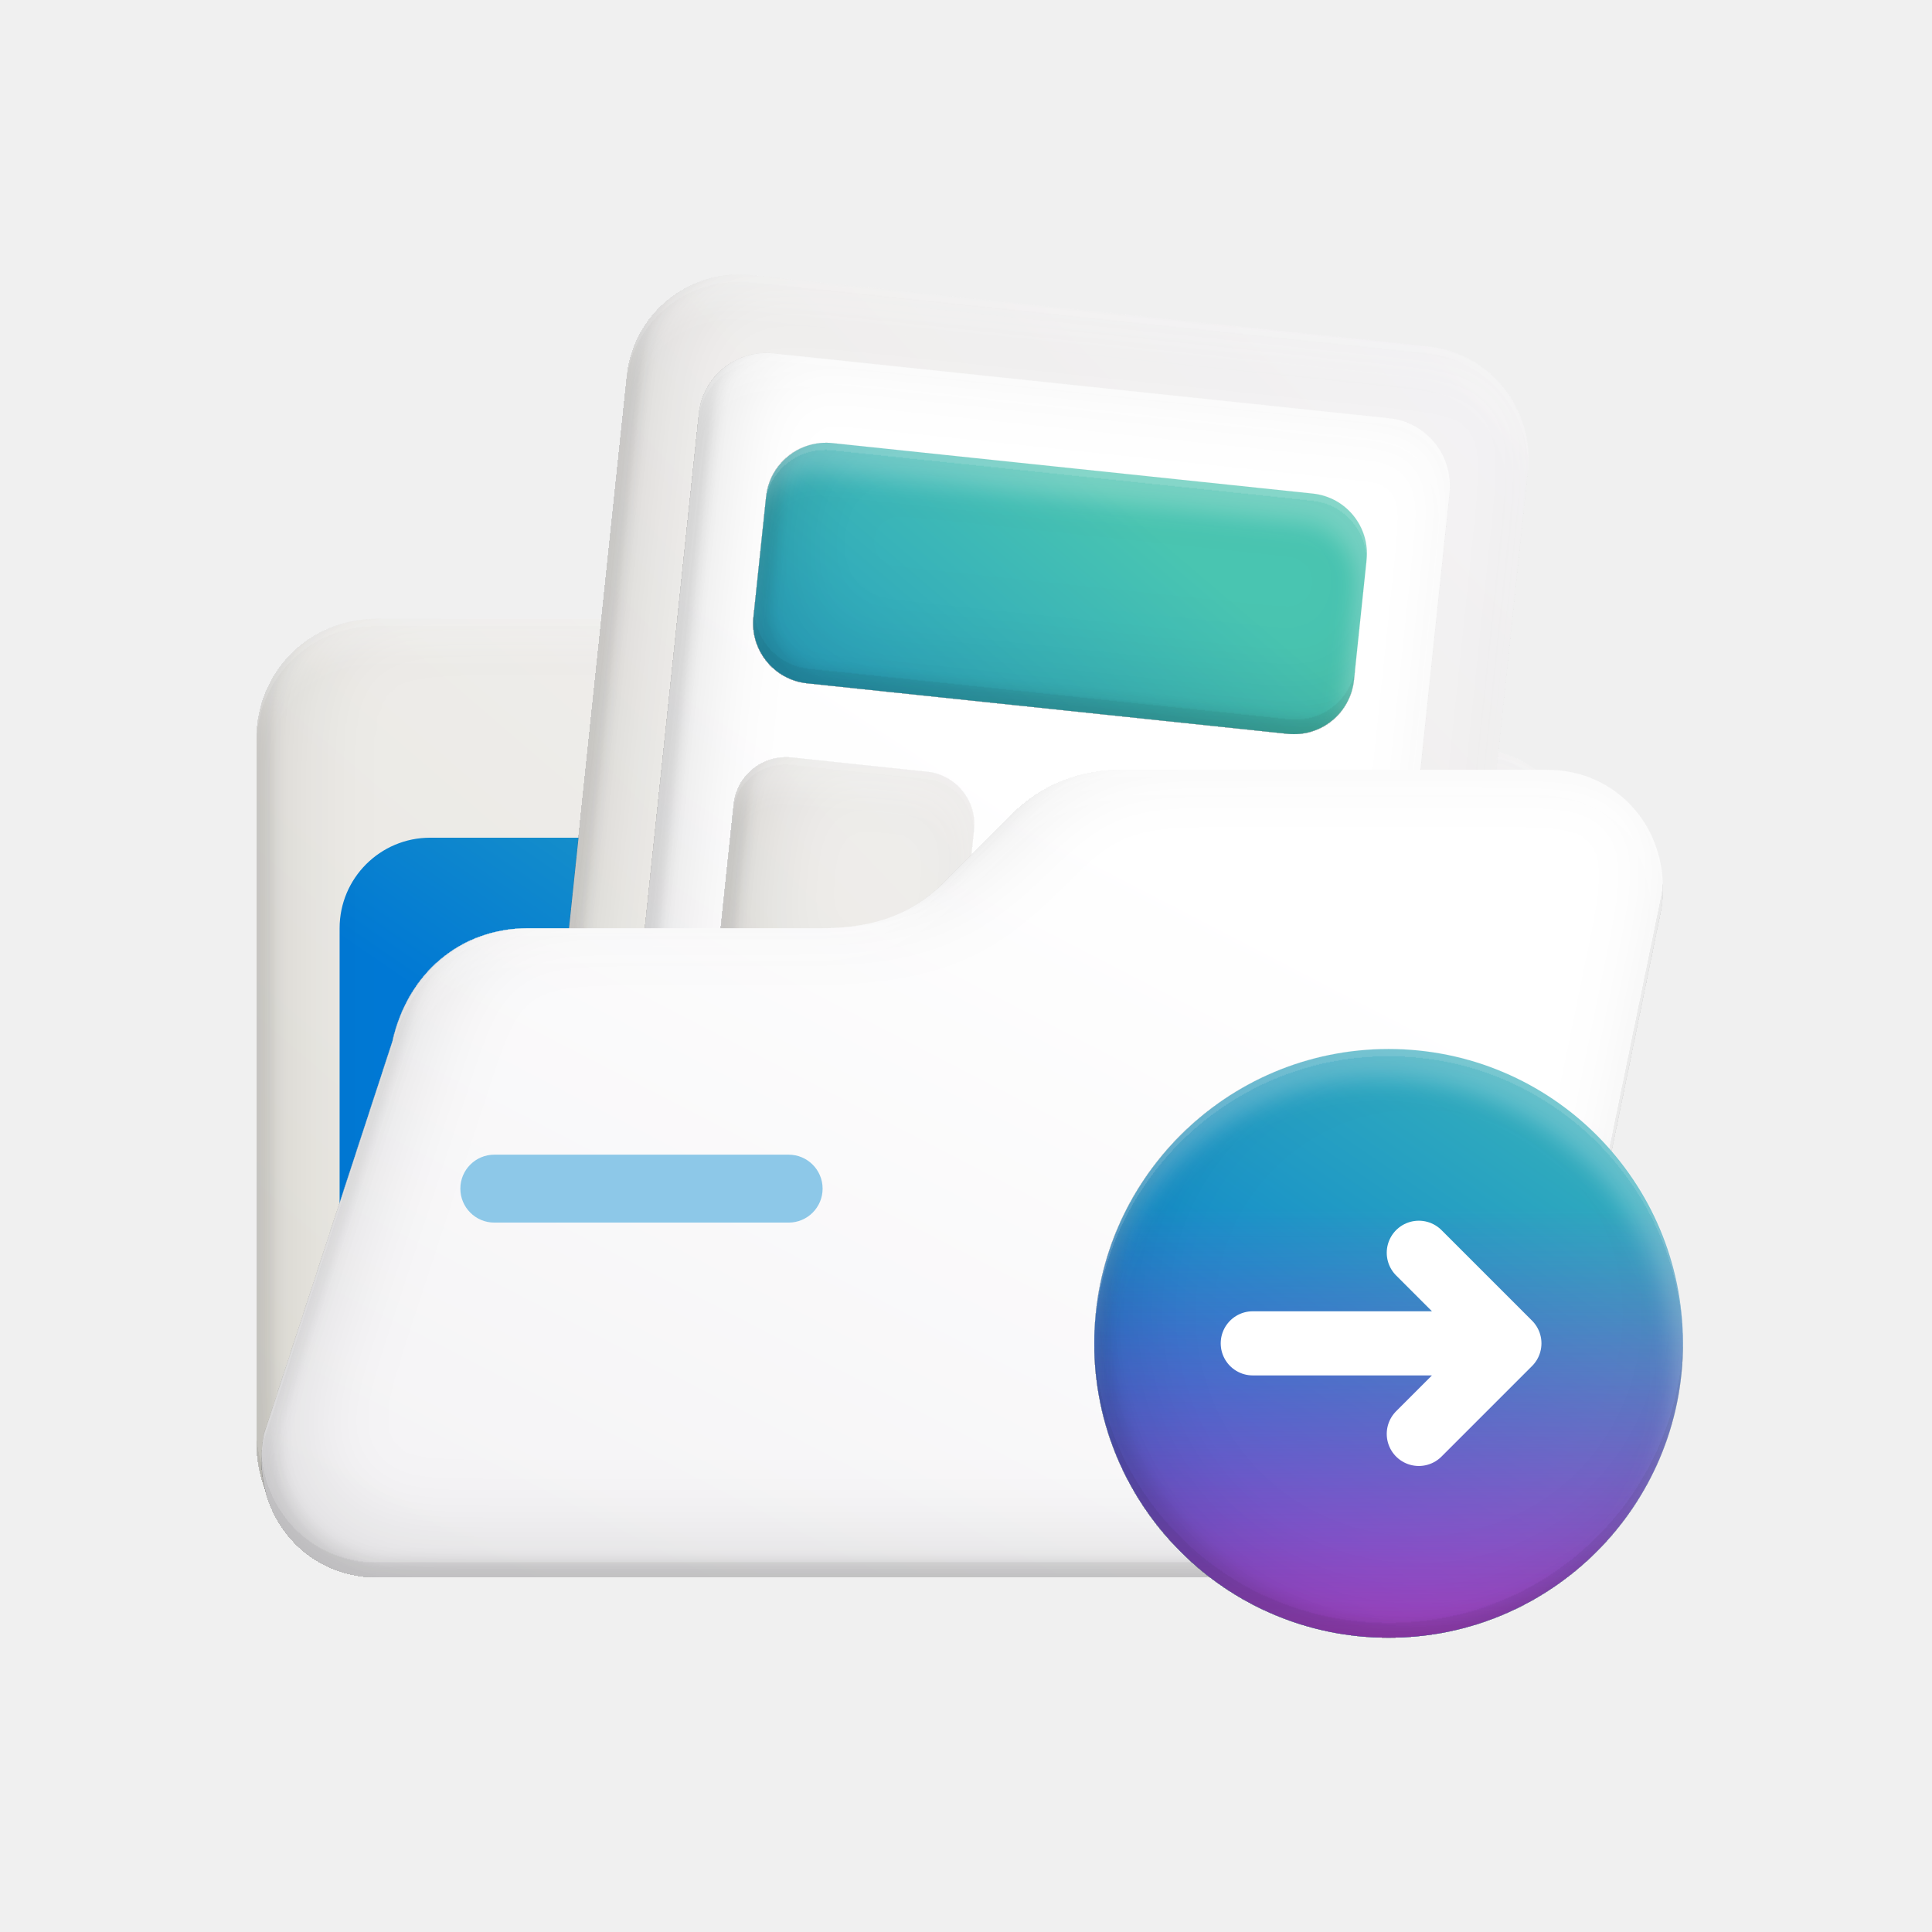
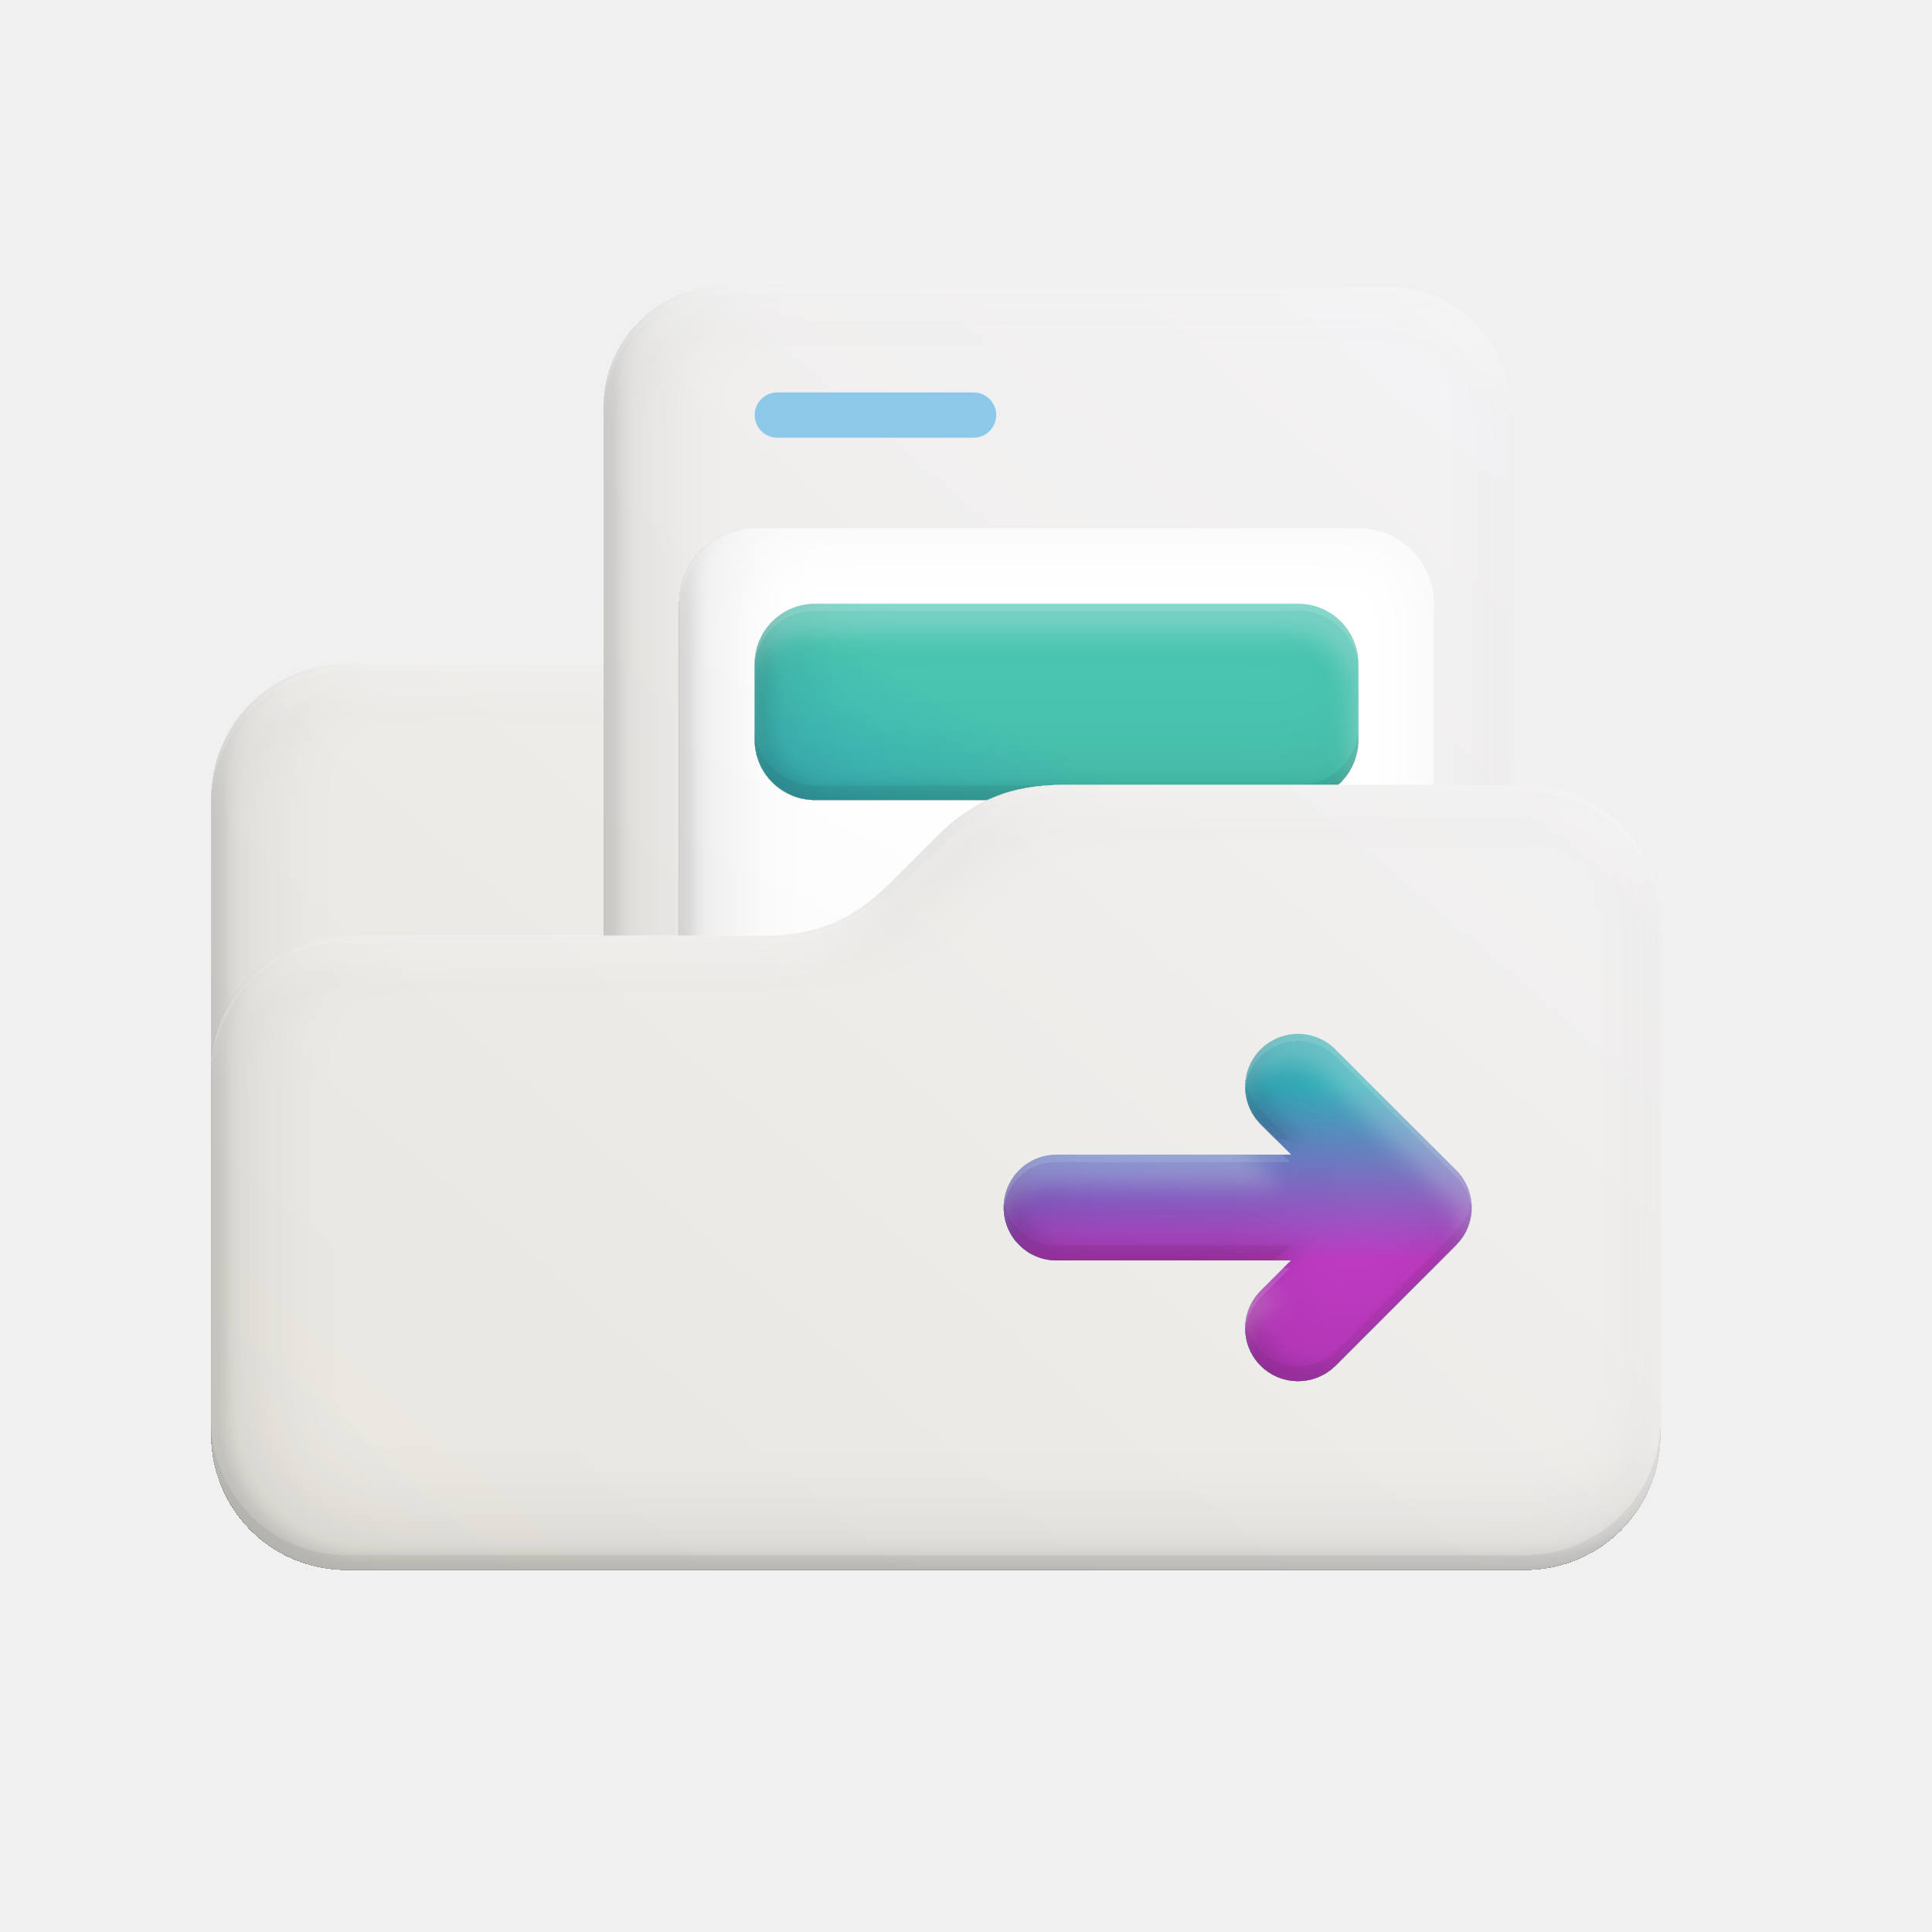
<svg xmlns="http://www.w3.org/2000/svg" width="512" height="512" viewBox="0 0 512 512" fill="none" role="img" aria-labelledby="open-title open-description">
  <defs>
-     <linearGradient id="open-neutral" x1="406" y1="96" x2="122" y2="426" gradientUnits="userSpaceOnUse">
+     <linearGradient id="open-neutral" data-art-material="shell" x1="406" y1="96" x2="122" y2="426" gradientUnits="userSpaceOnUse">
      <stop stop-color="#F4F3F5" />
      <stop offset="1" stop-color="#E8E6DF" />
    </linearGradient>
-     <linearGradient id="open-highlight" x1="330" y1="238" x2="212" y2="466" gradientUnits="userSpaceOnUse">
+     <linearGradient id="open-highlight" data-art-material="recess" x1="330" y1="238" x2="212" y2="466" gradientUnits="userSpaceOnUse">
      <stop stop-color="white" />
      <stop offset="1" stop-color="#F4F3F5" />
    </linearGradient>
-     <linearGradient id="open-azure" x1="560" y1="110" x2="330" y2="446" gradientUnits="userSpaceOnUse">
+     <linearGradient id="open-azure" data-art-material="accent" x1="412" y1="96" x2="260" y2="416" gradientUnits="userSpaceOnUse">
      <stop offset="0.421" stop-color="#49C5B1" />
      <stop offset="0.934" stop-color="#0078D4" />
    </linearGradient>
-     <linearGradient id="open-violet" x1="352" y1="584" x2="352" y2="320" gradientUnits="userSpaceOnUse">
+     <linearGradient id="open-violet" data-art-material="accent-shade" x1="352" y1="380" x2="352" y2="288" gradientUnits="userSpaceOnUse">
      <stop offset="0.499" stop-color="#C03BC4" />
      <stop offset="1" stop-color="#C03BC4" stop-opacity="0" />
    </linearGradient>
-     <filter id="open-bevel" x="-15%" y="-15%" width="130%" height="130%" color-interpolation-filters="sRGB">
+     <filter id="open-bevel" x="-30%" y="-30%" width="160%" height="160%" color-interpolation-filters="sRGB">
      <feFlood flood-opacity="0" result="BackgroundImageFix" />
      <feBlend mode="normal" in="SourceGraphic" in2="BackgroundImageFix" result="shape" />
      <feColorMatrix in="SourceAlpha" type="matrix" values="0 0 0 0 0 0 0 0 0 0 0 0 0 0 0 0 0 0 127 0" result="hardAlpha" />
      <feOffset dx="4" dy="-4" />
      <feGaussianBlur stdDeviation="2" />
      <feComposite in2="hardAlpha" operator="arithmetic" k2="-1" k3="1" />
      <feColorMatrix type="matrix" values="0 0 0 0 0 0 0 0 0 0 0 0 0 0 0 0 0 0 0.1 0" />
      <feBlend mode="multiply" in2="shape" result="edge" />
      <feColorMatrix in="SourceAlpha" type="matrix" values="0 0 0 0 0 0 0 0 0 0 0 0 0 0 0 0 0 0 127 0" result="hardAlpha" />
      <feOffset dx="8" dy="-8" />
      <feGaussianBlur stdDeviation="12" />
      <feComposite in2="hardAlpha" operator="arithmetic" k2="-1" k3="1" />
      <feColorMatrix type="matrix" values="0 0 0 0 0 0 0 0 0 0 0 0 0 0 0 0 0 0 0.1 0" />
      <feBlend mode="multiply" in2="edge" result="depth" />
      <feColorMatrix in="SourceAlpha" type="matrix" values="0 0 0 0 0 0 0 0 0 0 0 0 0 0 0 0 0 0 127 0" result="hardAlpha" />
      <feOffset dx="-2" dy="8" />
      <feGaussianBlur stdDeviation="3" />
      <feComposite in2="hardAlpha" operator="arithmetic" k2="-1" k3="1" />
      <feColorMatrix type="matrix" values="0 0 0 0 1 0 0 0 0 1 0 0 0 0 1 0 0 0 0.25 0" />
      <feBlend mode="normal" in2="depth" result="highlight" />
      <feColorMatrix in="SourceAlpha" type="matrix" values="0 0 0 0 0 0 0 0 0 0 0 0 0 0 0 0 0 0 127 0" result="hardAlpha" />
      <feOffset dy="-4" />
      <feComposite in2="hardAlpha" operator="arithmetic" k2="-1" k3="1" />
      <feColorMatrix type="matrix" values="0 0 0 0 0 0 0 0 0 0 0 0 0 0 0 0 0 0 0.05 0" />
      <feBlend mode="normal" in2="highlight" result="lower-edge" />
      <feColorMatrix in="SourceAlpha" type="matrix" values="0 0 0 0 0 0 0 0 0 0 0 0 0 0 0 0 0 0 127 0" result="hardAlpha" />
      <feOffset dy="2" />
      <feComposite in2="hardAlpha" operator="arithmetic" k2="-1" k3="1" />
      <feColorMatrix type="matrix" values="0 0 0 0 1 0 0 0 0 1 0 0 0 0 1 0 0 0 0.12 0" />
      <feBlend mode="normal" in2="lower-edge" />
    </filter>
  </defs>
  <g id="folder-back" filter="url(#open-bevel)">
-     <path d="M68 196C68 178 82 164 100 164H170C183 164 191 168 200 178L220 198H388C406 198 420 212 420 230V382C420 402 404 418 384 418H104C84 418 68 402 68 382Z" fill="url(#open-neutral)" />
-     <rect x="90" y="222" width="308" height="170" rx="24" fill="url(#open-azure)" />
+     <path d="M56 212C56 192 72 176 92 176H156C170 176 180 180 190 190L210 208H404C424 208 440 224 440 244V380C440 400 424 416 404 416H92C72 416 56 400 56 380Z" fill="url(#open-neutral)" />
  </g>
-   <g id="existing-app" transform="rotate(6 278 222)">
-     <rect x="154" y="82" width="240" height="274" rx="30" fill="url(#open-neutral)" filter="url(#open-bevel)" />
-     <rect x="174" y="102" width="200" height="234" rx="18" fill="url(#open-highlight)" filter="url(#open-bevel)" />
-     <rect x="194" y="124" width="160" height="64" rx="16" fill="url(#open-azure)" filter="url(#open-bevel)" />
-     <rect x="194" y="208" width="64" height="76" rx="14" fill="url(#open-neutral)" filter="url(#open-bevel)" />
-     <rect x="278" y="208" width="76" height="76" rx="14" fill="url(#open-neutral)" filter="url(#open-bevel)" />
+   <g id="existing-app">
+     <rect x="160" y="76" width="240" height="252" rx="32" fill="url(#open-neutral)" filter="url(#open-bevel)" />
+     <rect x="180" y="140" width="200" height="168" rx="20" fill="url(#open-highlight)" filter="url(#open-bevel)" />
+     <rect x="200" y="104" width="64" height="12" rx="6" fill="#8DC8E8" data-art-material="detail" />
+     <rect x="200" y="160" width="160" height="52" rx="16" fill="url(#open-azure)" filter="url(#open-bevel)" />
  </g>
  <g id="folder-front" filter="url(#open-bevel)">
-     <path d="M104 276C108 258 122 246 140 246H218C232 246 243 242 252 232L268 216C276 208 286 204 298 204H410C430 204 444 222 440 242L410 388C406 406 392 418 374 418H100C80 418 66 400 70 380Z" fill="url(#open-highlight)" />
-     <rect x="122" y="306" width="96" height="18" rx="9" fill="#8DC8E8" />
+     <path d="M56 284C56 264 72 248 92 248H202C216 248 226 244 236 234L248 222C258 212 268 208 282 208H404C424 208 440 224 440 244V380C440 400 424 416 404 416H92C72 416 56 400 56 380Z" fill="url(#open-neutral)" />
  </g>
-   <g id="continue-control" filter="url(#open-bevel)">
-     <circle cx="368" cy="356" r="78" fill="url(#open-azure)" />
-     <circle cx="368" cy="356" r="78" fill="url(#open-violet)" />
-     <path d="M332 356H400M376 332L400 356L376 380" stroke="white" stroke-width="17" stroke-linecap="round" stroke-linejoin="round" />
+   <g id="continue-control" filter="url(#open-bevel)" stroke-width="28" stroke-linecap="round" stroke-linejoin="round">
+     <path d="M280 320H376M344 288L376 320L344 352" stroke="url(#open-azure)" />
+     <path d="M280 320H376M344 288L376 320L344 352" stroke="url(#open-violet)" />
  </g>
</svg>
